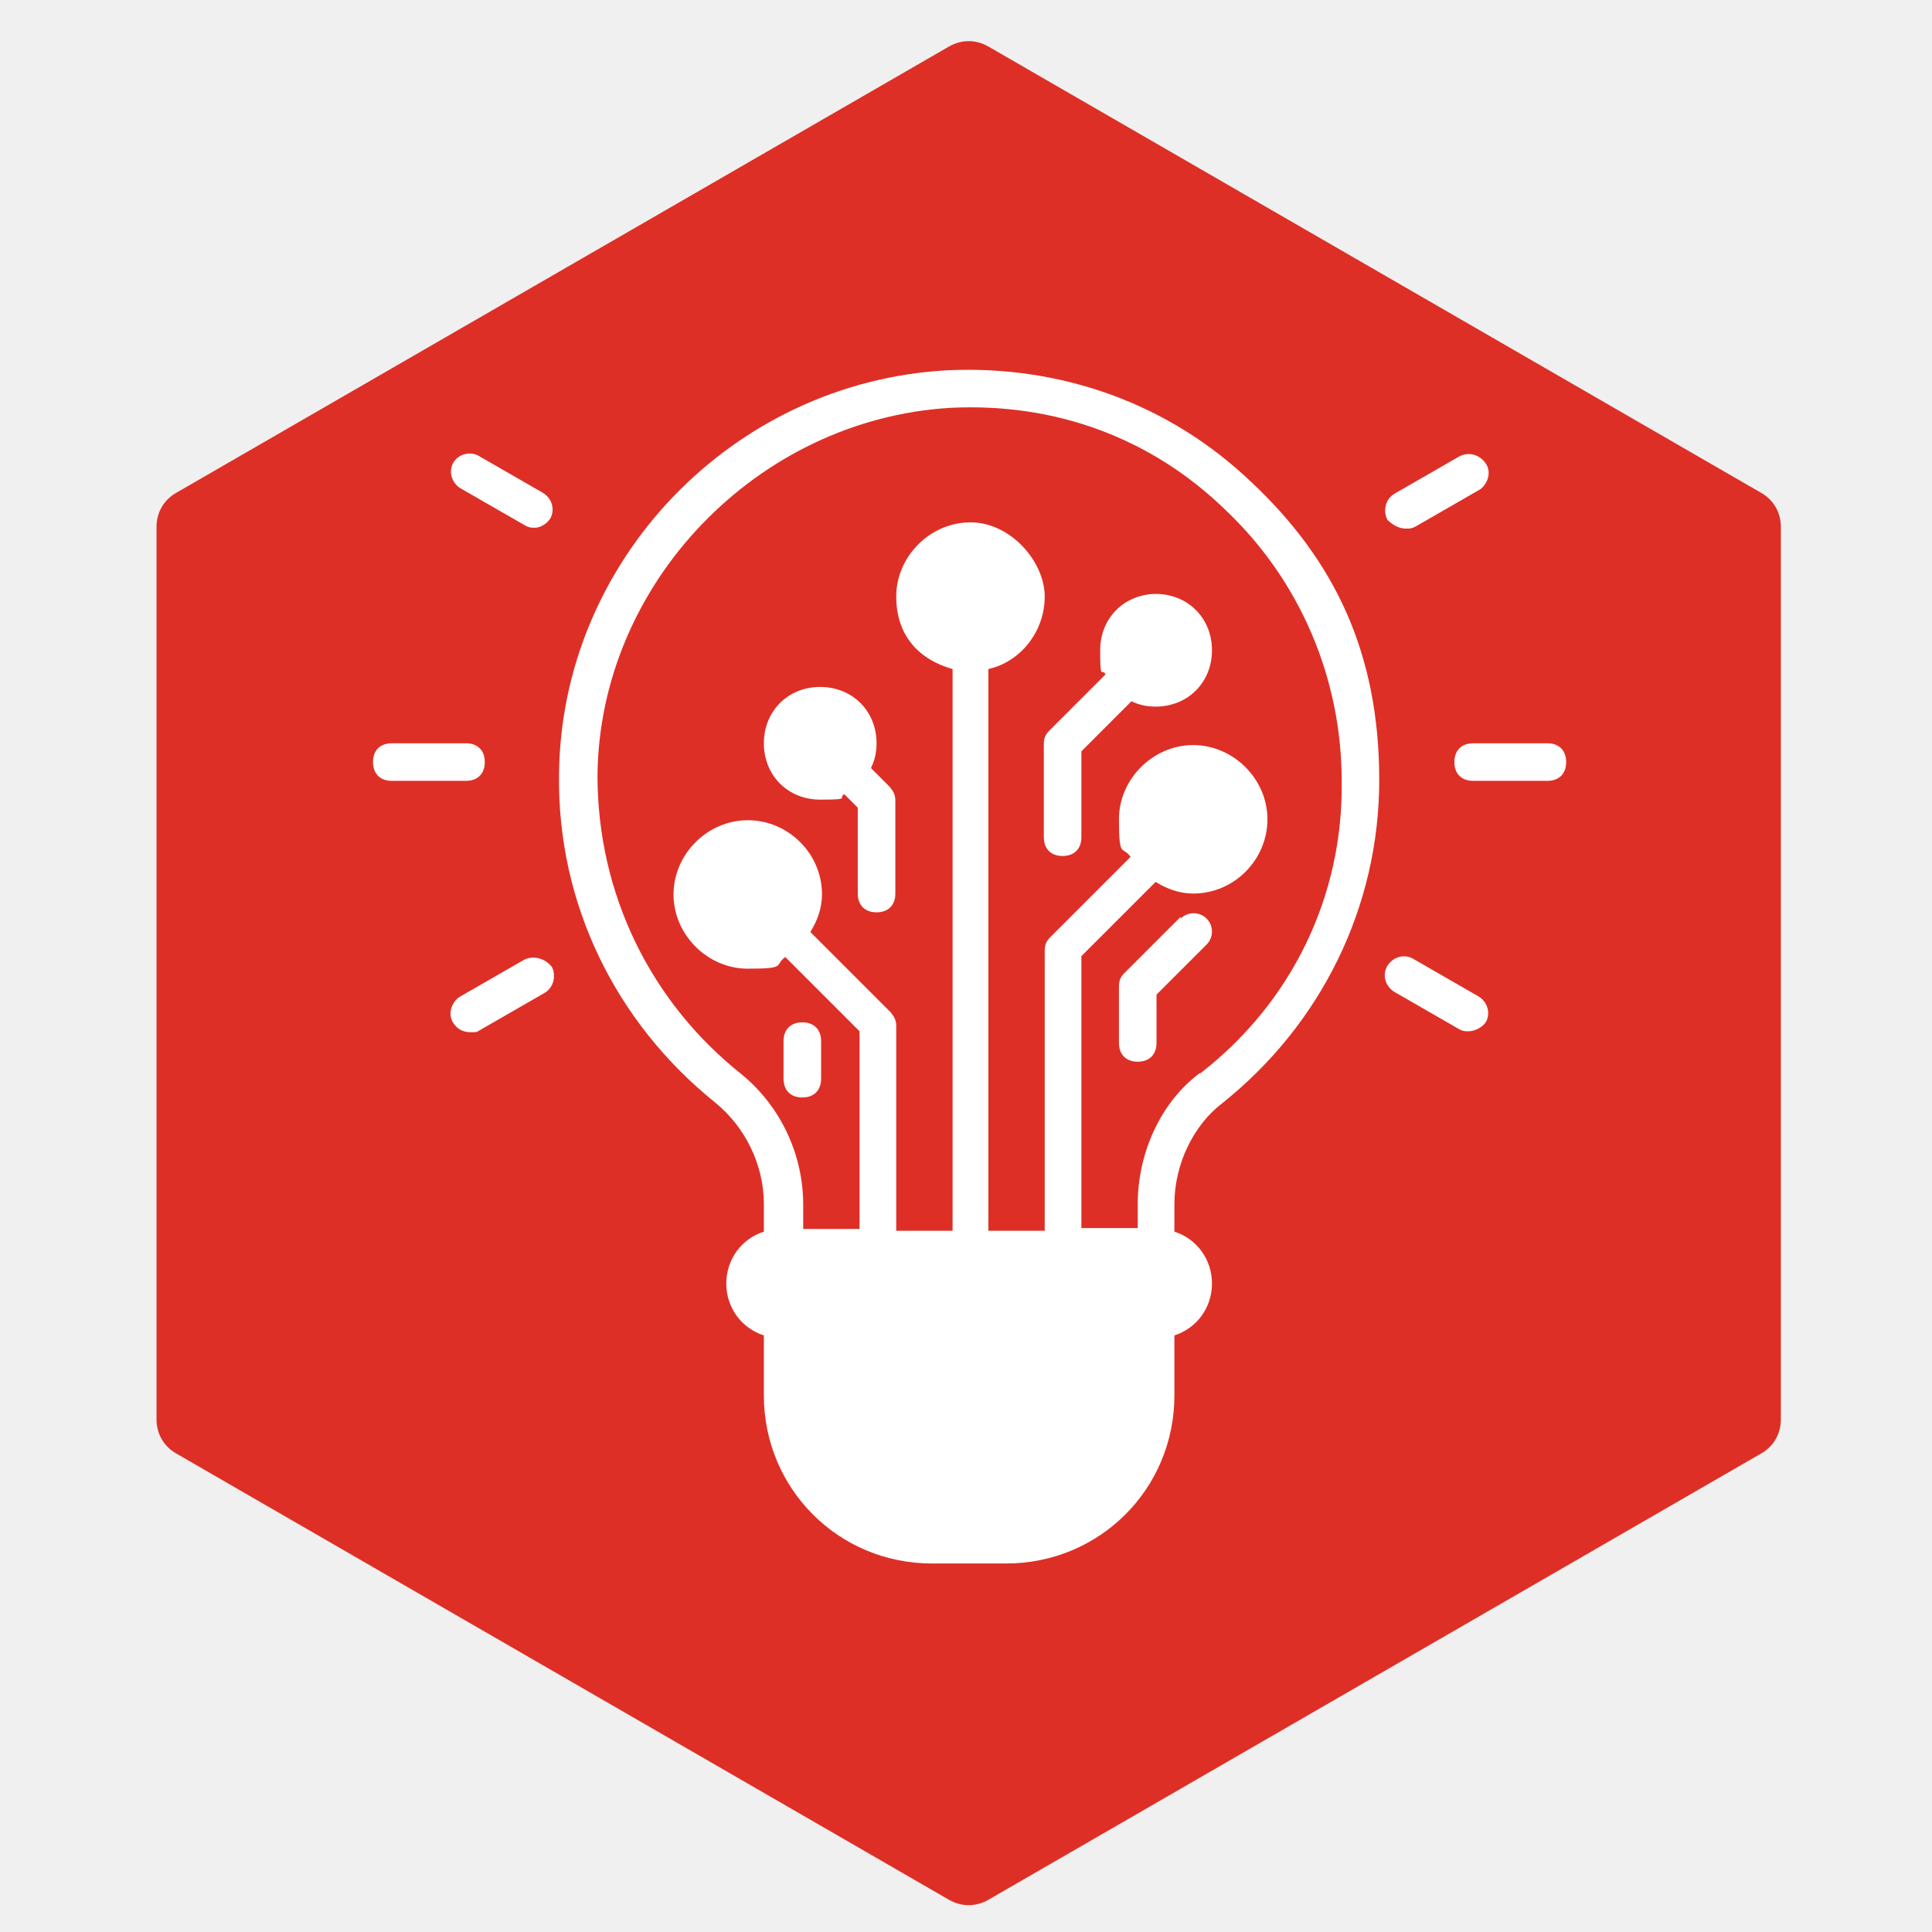
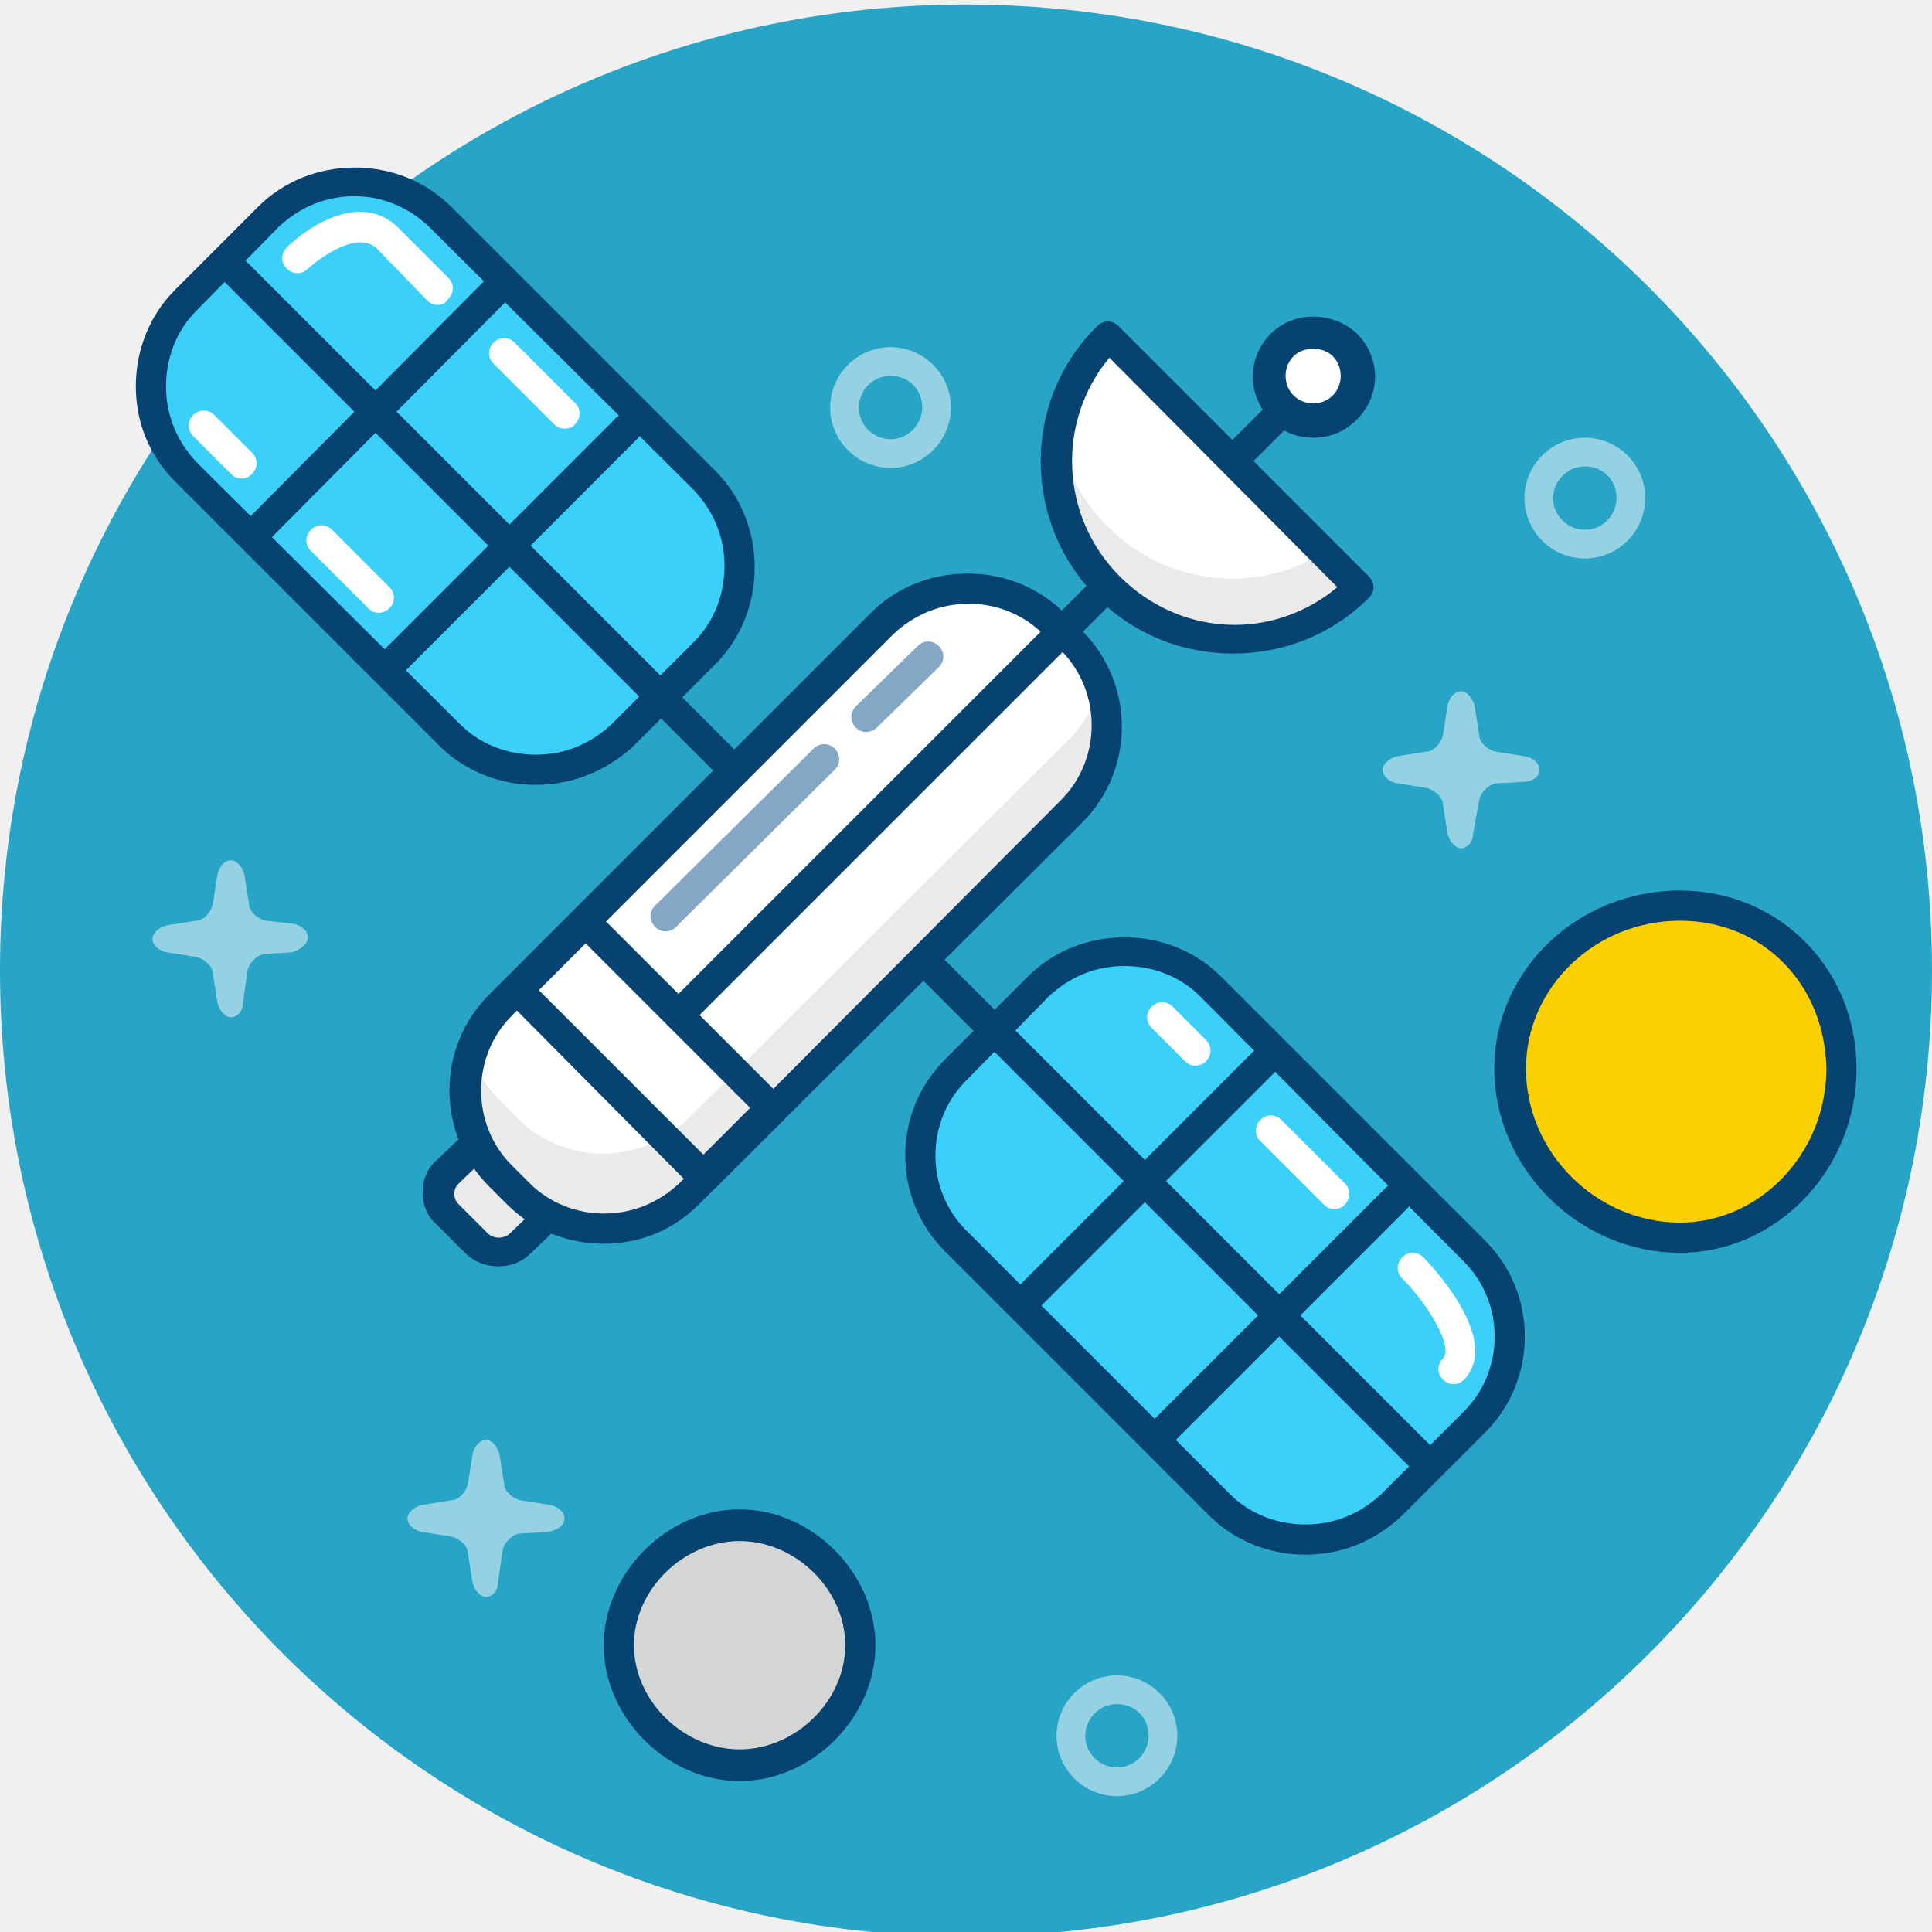
- <svg xmlns="http://www.w3.org/2000/svg" id="Layer_1" version="1.1" viewBox="0 0 216 216">
+ <svg xmlns="http://www.w3.org/2000/svg" width="128" height="128" viewBox="0 0 128 128" fill="none">
+   <g clip-path="url(#clip0_922_367)">
+     <path d="M64 128.3C99.346 128.3 128 99.646 128 64.3C128 28.954 99.346 0.3 64 0.3C28.654 0.3 0 28.954 0 64.3C0 99.646 28.654 128.3 64 128.3Z" fill="#28A5C6" />
+     <path d="M90 38.9C85.4 43.5 78 43.5 73.4 38.9C68.8 34.3 68.8 26.9 73.4 22.3L90 38.9Z" fill="white" />
+     <path d="M73.4 34.9C71.6 33.1 70.5 30.9 70.1 28.6C69.5 32.2 70.6 36.1 73.4 38.9C78 43.5 85.4 43.5 90 38.9L87.7 36.6C83.2 39.4 77.3 38.8 73.4 34.9Z" fill="#EAEAEA" />
+     <path d="M89.102 26.977C90.157 25.923 90.157 24.214 89.102 23.159C88.048 22.105 86.338 22.105 85.284 23.159C84.23 24.214 84.23 25.923 85.284 26.977C86.338 28.032 88.048 28.032 89.102 26.977Z" fill="white" />
+     <path d="M36.9 77.2C37.7 78 37.7 79.3 36.9 80L34.6 82.3C33.8 83.1 32.5 83.1 31.8 82.3L29.9 80.4C29.1 79.6 29.1 78.3 29.9 77.6L32.2 75.3C33 74.5 34.3 74.5 35 75.3L36.9 77.2Z" fill="#EAEAEA" />
+     <path d="M33 83.9C32.2 83.9 31.4 83.6 30.8 83L28.9 81.1C28.3 80.6 28 79.8 28 79C28 78.2 28.3 77.4 28.9 76.9L31.3 74.6C32.5 73.5 34.5 73.5 35.7 74.6L37.6 76.5C38.2 77.1 38.5 77.8 38.5 78.6C38.5 79.4 38.2 80.2 37.6 80.7L35.2 83C34.6 83.6 33.9 83.9 33 83.9ZM33.5 75.8C33.2 75.8 33 75.9 32.8 76.1L30.4 78.4C30.2 78.6 30.1 78.8 30.1 79.1C30.1 79.4 30.2 79.6 30.4 79.8L32.3 81.7C32.7 82.1 33.4 82.1 33.8 81.7L36.2 79.4C36.4 79.2 36.5 79 36.5 78.7C36.5 78.4 36.4 78.2 36.2 78L34.2 76C34 75.9 33.7 75.8 33.5 75.8Z" fill="#074370" />
+     <path d="M71 42.4C74.1 45.5 74.1 50.6 71 53.7L45.6 79.1C42.5 82.2 37.4 82.2 34.3 79.1L33.1 77.9C30 74.8 30 69.7 33.1 66.6L58.4 41.3C61.5 38.2 66.6 38.2 69.7 41.3L71 42.4Z" fill="white" />
+     <path d="M28.8 14.4C25.7 11.3 20.6 11.3 17.5 14.4L12 19.9C8.9 23 8.9 28.1 12 31.2L29.5 48.7C32.6 51.8 37.7 51.8 40.8 48.7L46.3 43.2C49.4 40.1 49.4 35 46.3 31.9L28.8 14.4Z" fill="#3AD0F9" />
+     <path d="M48.1 51.5C47.8 51.5 47.6 51.4 47.4 51.2L14.9 18.7C14.5 18.3 14.5 17.7 14.9 17.3C15.3 16.9 15.9 16.9 16.3 17.3L48.8 49.8C49.2 50.2 49.2 50.8 48.8 51.2C48.6 51.4 48.4 51.5 48.1 51.5Z" fill="#074370" />
+     <path d="M25.9 45C25.6 45 25.4 44.9 25.2 44.7C24.8 44.3 24.8 43.7 25.2 43.3L40.8 27.7C41.2 27.3 41.8 27.3 42.2 27.7C42.6 28.1 42.6 28.7 42.2 29.1L26.6 44.7C26.5 44.9 26.2 45 25.9 45Z" fill="#074370" />
+     <path d="M17.1 36.1C16.8 36.1 16.6 36 16.4 35.8C16 35.4 16 34.8 16.4 34.4L32 18.7C32.4 18.3 33 18.3 33.4 18.7C33.8 19.1 33.8 19.7 33.4 20.1L17.8 35.8C17.6 36 17.3 36.1 17.1 36.1Z" fill="#074370" />
+     <path d="M97.6 83.2C100.7 86.3 100.7 91.4 97.6 94.5L92.1 100C89 103.1 83.9 103.1 80.8 100L63.3 82.6C60.2 79.5 60.2 74.4 63.3 71.3L68.8 65.8C71.9 62.7 77 62.7 80.1 65.8L97.6 83.2Z" fill="#3AD0F9" />
+     <path d="M94 97.4C93.7 97.4 93.5 97.3 93.3 97.1L60.8 64.6C60.4 64.2 60.4 63.6 60.8 63.2C61.2 62.8 61.8 62.8 62.2 63.2L94.7 95.7C95.1 96.1 95.1 96.7 94.7 97.1C94.5 97.3 94.3 97.4 94 97.4Z" fill="#074370" />
+     <path d="M68 87.1C67.7 87.1 67.5 87 67.3 86.8C66.9 86.4 66.9 85.8 67.3 85.4L83 69.7C83.4 69.3 84 69.3 84.4 69.7C84.8 70.1 84.8 70.7 84.4 71.1L68.7 86.8C68.5 87 68.3 87.1 68 87.1Z" fill="#074370" />
+     <path d="M76.9 96C76.6 96 76.4 95.9 76.2 95.7C75.8 95.3 75.8 94.7 76.2 94.3L91.8 78.7C92.2 78.3 92.8 78.3 93.2 78.7C93.6 79.1 93.6 79.7 93.2 80.1L77.6 95.7C77.4 95.9 77.2 96 76.9 96Z" fill="#074370" />
+     <path d="M81.7 43.3C78.3 43.3 75.1 42 72.7 39.6C67.7 34.6 67.7 26.5 72.7 21.6C73.1 21.2 73.7 21.2 74.1 21.6L90.7 38.2C91.1 38.6 91.1 39.2 90.7 39.6C88.3 42 85.1 43.3 81.7 43.3ZM73.5 23.7C70 27.9 70.2 34.2 74.2 38.2C76.2 40.2 78.9 41.4 81.8 41.4C84.3 41.4 86.7 40.5 88.6 38.9L73.5 23.7Z" fill="#074370" />
+     <path d="M70.9 42.3C70.6 42.3 70.4 42.2 70.2 42C69.8 41.6 69.8 41 70.2 40.6L72.3 38.5C72.7 38.1 73.3 38.1 73.7 38.5C74.1 38.9 74.1 39.5 73.7 39.9L71.6 42C71.4 42.2 71.2 42.3 70.9 42.3Z" fill="#074370" />
+     <path d="M71 48.8L45.6 74.1C42.5 77.2 37.4 77.2 34.3 74.1L33.1 72.9C32.2 72 31.5 70.9 31.2 69.7C30.3 72.5 30.9 75.7 33.1 77.9L34.3 79.1C37.4 82.2 42.5 82.2 45.6 79.1L71 53.8C73.2 51.6 73.8 48.4 72.9 45.6C72.5 46.8 71.9 47.8 71 48.8Z" fill="#EAEAEA" />
+     <path d="M46.6 79C46.3 79 46.1 78.9 45.9 78.7L33.6 66.3C33.2 65.9 33.2 65.3 33.6 64.9L38.1 60.4C38.5 60 39.1 60 39.5 60.4L51.9 72.8C52.3 73.2 52.3 73.8 51.9 74.2L47.4 78.7C47.2 78.9 46.9 79 46.6 79ZM35.7 65.6L46.6 76.5L49.7 73.4L38.8 62.5L35.7 65.6Z" fill="#074370" />
+     <path d="M81.8 31.4C81.5 31.4 81.3 31.3 81.1 31.1C80.7 30.7 80.7 30.1 81.1 29.7L84.1 26.7C84.5 26.3 85.1 26.3 85.5 26.7C85.9 27.1 85.9 27.7 85.5 28.1L82.5 31.1C82.3 31.3 82.1 31.4 81.8 31.4Z" fill="#074370" />
+     <path d="M87 29C85.9 29 84.9 28.6 84.2 27.8C82.6 26.2 82.6 23.7 84.2 22.1C85.7 20.6 88.3 20.6 89.9 22.1C91.5 23.7 91.5 26.2 89.9 27.8C89.1 28.6 88.1 29 87 29ZM87 23.1C86.5 23.1 86 23.3 85.7 23.6C85 24.3 85 25.5 85.7 26.2C86.4 26.9 87.6 26.9 88.3 26.2C89 25.5 89 24.3 88.3 23.6C88 23.3 87.5 23.1 87 23.1Z" fill="#074370" />
+     <path d="M45.2 68C44.9 68 44.7 67.9 44.5 67.7C44.1 67.3 44.1 66.7 44.5 66.3L69.5 41.3C69.9 40.9 70.5 40.9 70.9 41.3C71.3 41.7 71.3 42.3 70.9 42.7L45.9 67.7C45.7 67.9 45.5 68 45.2 68Z" fill="#074370" />
+     <path d="M40 82.4C37.6 82.4 35.3 81.5 33.6 79.8L32.4 78.6C28.9 75.1 28.9 69.4 32.4 65.9L57.7 40.6C59.4 38.9 61.7 38 64.1 38C66.5 38 68.8 38.9 70.5 40.6L71.7 41.8C75.2 45.3 75.2 51 71.7 54.5L46.3 79.8C44.6 81.5 42.4 82.4 40 82.4ZM64.2 40C62.3 40 60.6 40.7 59.2 42L33.9 67.3C31.2 70 31.2 74.5 33.9 77.2L35.1 78.4C36.4 79.7 38.2 80.4 40 80.4C41.9 80.4 43.6 79.7 45 78.4L70.3 53C73 50.3 73 45.8 70.3 43.1L69.1 42C67.8 40.7 66 40 64.2 40Z" fill="#074370" />
+     <path d="M35.5 52C33.1 52 30.8 51.1 29.1 49.4L11.6 31.9C9.9 30.2 9 28 9 25.6C9 23.2 9.9 20.9 11.6 19.2L17.1 13.7C18.8 12 21.1 11.1 23.5 11.1C25.9 11.1 28.2 12 29.9 13.7L47.4 31.2C49.1 32.9 50 35.2 50 37.6C50 40 49.1 42.3 47.4 44L41.9 49.5C40.1 51.1 37.9 52 35.5 52ZM23.5 13C21.6 13 19.9 13.7 18.5 15L13 20.6C11.7 21.9 11 23.7 11 25.6C11 27.5 11.7 29.2 13 30.6L30.5 48C31.8 49.3 33.6 50 35.5 50C37.4 50 39.1 49.3 40.5 48L46 42.5C47.3 41.2 48 39.4 48 37.5C48 35.6 47.3 33.9 46 32.5L28.5 15.1C27.2 13.8 25.4 13 23.5 13Z" fill="#074370" />
+     <path d="M29 20.2C28.7 20.2 28.5 20.1 28.3 19.9L25 16.5C23.7 15.2 21.2 17.1 20.4 17.8C20 18.2 19.4 18.2 19 17.8C18.6 17.4 18.6 16.8 19 16.4C20.5 14.9 24 12.7 26.4 15.1L29.7 18.4C30.1 18.8 30.1 19.4 29.7 19.8C29.5 20.1 29.3 20.2 29 20.2Z" fill="white" />
+     <path d="M37.4 28.4C37.1 28.4 36.9 28.3 36.7 28.1L32.7 24.1C32.3 23.7 32.3 23.1 32.7 22.7C33.1 22.3 33.7 22.3 34.1 22.7L38.1 26.7C38.5 27.1 38.5 27.7 38.1 28.1C38 28.3 37.7 28.4 37.4 28.4Z" fill="white" />
+     <path d="M25.1 40.6C24.8 40.6 24.6 40.5 24.4 40.3L20.6 36.5C20.2 36.1 20.2 35.5 20.6 35.1C21 34.7 21.6 34.7 22 35.1L25.8 38.9C26.2 39.3 26.2 39.9 25.8 40.3C25.6 40.5 25.3 40.6 25.1 40.6Z" fill="white" />
+     <path d="M16 31.7C15.7 31.7 15.5 31.6 15.3 31.4L12.8 28.9C12.4 28.5 12.4 27.9 12.8 27.5C13.2 27.1 13.8 27.1 14.2 27.5L16.7 30C17.1 30.4 17.1 31 16.7 31.4C16.5 31.6 16.3 31.7 16 31.7Z" fill="white" />
+     <path d="M86.5 103C84.1 103 81.8 102.1 80.1 100.4L62.6 82.9C59.1 79.4 59.1 73.7 62.6 70.2L68.1 64.7C69.8 63 72.1 62.1 74.5 62.1C76.9 62.1 79.2 63 80.9 64.7L98.4 82.2C101.9 85.7 101.9 91.4 98.4 94.9L92.9 100.4C91.1 102.1 88.9 103 86.5 103ZM74.5 64C72.6 64 70.9 64.7 69.5 66L64 71.6C61.3 74.3 61.3 78.8 64 81.5L81.5 99C82.8 100.3 84.6 101 86.5 101C88.4 101 90.1 100.3 91.5 99L97 93.5C99.7 90.8 99.7 86.3 97 83.6L79.5 66C78.2 64.7 76.4 64 74.5 64Z" fill="#074370" />
+     <path d="M96.3 91.7C96 91.7 95.8 91.6 95.6 91.4C95.2 91 95.2 90.4 95.6 90C96.3 89.3 94.7 86.5 92.9 84.7C92.5 84.3 92.5 83.7 92.9 83.3C93.3 82.9 93.9 82.9 94.3 83.3C94.5 83.5 99.6 88.7 97 91.4C96.8 91.6 96.6 91.7 96.3 91.7Z" fill="white" />
+     <path d="M88.4 80.1C88.1 80.1 87.9 80 87.7 79.8L83.5 75.6C83.1 75.2 83.1 74.6 83.5 74.2C83.9 73.8 84.5 73.8 84.9 74.2L89.1 78.4C89.5 78.8 89.5 79.4 89.1 79.8C88.9 80 88.7 80.1 88.4 80.1Z" fill="white" />
+     <path d="M79.2 70.6C78.9 70.6 78.7 70.5 78.5 70.3L76.3 68.1C75.9 67.7 75.9 67.1 76.3 66.7C76.7 66.3 77.3 66.3 77.7 66.7L79.9 68.9C80.3 69.3 80.3 69.9 79.9 70.3C79.7 70.5 79.5 70.6 79.2 70.6Z" fill="white" />
+     <path opacity="0.5" d="M57.4 48.5C57.1 48.5 56.9 48.4 56.7 48.2C56.3 47.8 56.3 47.2 56.7 46.8L60.8 42.8C61.2 42.4 61.8 42.4 62.2 42.8C62.6 43.2 62.6 43.8 62.2 44.2L58.1 48.2C57.9 48.4 57.6 48.5 57.4 48.5Z" fill="#0C508E" />
+     <path opacity="0.5" d="M44.1 61.7C43.8 61.7 43.6 61.6 43.4 61.4C43 61 43 60.4 43.4 60L53.9 49.6C54.3 49.2 54.9 49.2 55.3 49.6C55.7 50 55.7 50.6 55.3 51L44.8 61.4C44.6 61.6 44.4 61.7 44.1 61.7Z" fill="#0C508E" />
+     <path d="M111.3 81.9C117.486 81.9 122.5 77.064 122.5 71.1C122.5 65.135 117.486 60.3 111.3 60.3C105.115 60.3 100.1 65.135 100.1 71.1C100.1 77.064 105.115 81.9 111.3 81.9Z" fill="#FBD000" />
+     <path d="M49 117C53.142 117 56.5 113.508 56.5 109.2C56.5 104.892 53.142 101.4 49 101.4C44.858 101.4 41.5 104.892 41.5 109.2C41.5 113.508 44.858 117 49 117Z" fill="#D4D6D6" />
+     <path d="M111.3 83C104.6 83 99 77.4 99 70.8C99 64.3 104.5 59 111.3 59C117.9 59 123 64.2 123 70.8C123 77.5 117.7 83 111.3 83ZM111.3 61C105.7 61 101.1 65.4 101.1 70.8C101.1 76.4 105.8 81 111.3 81C116.6 81 121 76.4 121 70.8C120.9 65.2 116.8 61 111.3 61Z" fill="#074370" />
+     <path d="M49 118C44.2 118 40 113.8 40 109C40 104.2 44.2 100 49 100C53.8 100 58 104.2 58 109C58 113.8 53.8 118 49 118ZM49 102.1C45.3 102.1 42 105.3 42 109C42 112.7 45.3 115.9 49 115.9C52.7 115.9 56 112.7 56 109C56 105.3 52.7 102.1 49 102.1Z" fill="#074370" />
+     <path opacity="0.5" d="M59 31C56.8 31 55 29.2 55 27C55 24.8 56.8 23 59 23C61.2 23 63 24.8 63 27C63 29.2 61.2 31 59 31ZM59 24.9C57.8 24.9 56.9 25.9 56.9 27C56.9 28.2 57.9 29.1 59 29.1C60.2 29.1 61.1 28.1 61.1 27C61.1 25.8 60.2 24.9 59 24.9Z" fill="white" />
+     <path opacity="0.5" d="M74 119C71.8 119 70 117.2 70 115C70 112.8 71.8 111 74 111C76.2 111 78 112.8 78 115C78 117.2 76.2 119 74 119ZM74 112.9C72.8 112.9 71.9 113.9 71.9 115C71.9 116.2 72.9 117.1 74 117.1C75.2 117.1 76.1 116.1 76.1 115C76.1 113.8 75.2 112.9 74 112.9Z" fill="white" />
+     <path opacity="0.5" d="M105 37C102.8 37 101 35.2 101 33C101 30.8 102.8 29 105 29C107.2 29 109 30.8 109 33C109 35.2 107.2 37 105 37ZM105 30.9C103.8 30.9 102.9 31.9 102.9 33C102.9 34.2 103.9 35.1 105 35.1C106.2 35.1 107.1 34.1 107.1 33C107.1 31.8 106.2 30.9 105 30.9Z" fill="white" />
+     <path opacity="0.5" d="M102 51C102 50.6 101.6 50.2 101 50.1L99.1 49.8C98.6 49.7 98 49.2 98 48.7L97.7 46.8C97.6 46.3 97.2 45.8 96.8 45.8C96.4 45.8 96 46.2 95.9 46.8L95.6 48.7C95.5 49.2 95 49.8 94.5 49.8L92.6 50.1C92.1 50.2 91.6 50.6 91.6 51C91.6 51.4 92 51.8 92.6 51.9L94.5 52.2C95 52.3 95.6 52.8 95.6 53.3L95.9 55.2C96 55.7 96.4 56.2 96.8 56.2C97.2 56.2 97.6 55.8 97.6 55.2L98 53C98.1 52.5 98.6 52 99.1 51.9L100.9 51.8C101.6 51.8 102 51.4 102 51Z" fill="white" />
+     <path opacity="0.5" d="M37.4 100.6C37.4 100.2 37 99.8 36.4 99.7L34.5 99.4C34 99.3 33.4 98.8 33.4 98.3L33.1 96.4C33 95.9 32.6 95.4 32.2 95.4C31.8 95.4 31.4 95.8 31.3 96.4L31 98.3C30.9 98.8 30.4 99.4 29.9 99.4L28 99.7C27.5 99.8 27 100.2 27 100.6C27 101 27.4 101.4 28 101.5L29.9 101.8C30.4 101.9 31 102.4 31 102.9L31.3 104.8C31.4 105.3 31.8 105.8 32.2 105.8C32.6 105.8 33 105.4 33 104.8L33.3 102.7C33.4 102.2 33.9 101.7 34.4 101.6L36.2 101.5C37 101.4 37.4 101 37.4 100.6Z" fill="white" />
+     <path opacity="0.5" d="M20.4 62.1C20.4 61.7 20 61.3 19.4 61.2L17.6 61C17.1 60.9 16.5 60.4 16.5 59.9L16.2 58C16.1 57.5 15.7 57 15.3 57C14.9 57 14.5 57.4 14.4 58L14.1 59.9C14 60.4 13.5 61 13 61L11.1 61.3C10.6 61.4 10.1 61.8 10.1 62.2C10.1 62.6 10.5 63 11.1 63.1L13 63.4C13.5 63.5 14.1 64 14.1 64.5L14.4 66.4C14.5 66.9 14.9 67.4 15.3 67.4C15.7 67.4 16.1 67 16.1 66.4L16.4 64.3C16.5 63.8 17 63.3 17.5 63.2L19.3 63.1C20 62.9 20.4 62.5 20.4 62.1Z" fill="white" />
+   </g>
  <defs>
-     <style>
-       .st0 {
-         fill: #fff;
-       }
- 
-       .st1 {
-         fill: #de2f26;
-         fill-rule: evenodd;
-       }
-     </style>
+     <clipPath id="clip0_922_367">
+       <rect width="128" height="128" fill="white" />
+     </clipPath>
  </defs>
-   <path class="st1" d="M17.5,58.9v99.8c0,1.6.8,3,2.2,3.8l86.4,49.9c1.4.8,3,.8,4.4,0l86.4-49.9c1.4-.8,2.2-2.2,2.2-3.8V58.9c0-1.6-.8-3-2.2-3.8L110.5,5.2c-1.4-.8-3-.8-4.4,0L19.7,55.1c-1.4.8-2.2,2.2-2.2,3.8" />
-   <g>
-     <path class="st0" d="M139.9,53.9c-9.2-8.8-21.3-13.1-34-12.5-24,1.3-43.2,21.3-43.4,45.2-.2,14.4,6.3,27.7,17.5,36.7,3.3,2.7,5.4,6.9,5.4,11.3v3.1c-2.5.8-4.2,3.1-4.2,5.8s1.7,5,4.2,5.8v6.7c0,10.4,8.3,18.8,18.8,18.8h8.3c10.4,0,18.8-8.3,18.8-18.8v-6.7c2.5-.8,4.2-3.1,4.2-5.8s-1.7-5-4.2-5.8v-3.1c0-4.4,2.1-8.8,5.4-11.3,11-8.8,17.5-21.9,17.5-36.1s-5-24.6-14.4-33.4h0ZM134.1,120c-4.4,3.3-6.9,9-6.9,14.6v2.7h-6.3v-30.4l8.3-8.3c1.3.8,2.7,1.3,4.2,1.3,4.6,0,8.3-3.8,8.3-8.3s-3.8-8.3-8.3-8.3-8.3,3.8-8.3,8.3.4,2.9,1.3,4.2l-9,9c-.4.4-.6.8-.6,1.5v31.3h-6.3v-62.8c3.6-.8,6.3-4.2,6.3-8.1s-3.8-8.3-8.3-8.3-8.3,3.8-8.3,8.3,2.7,7.1,6.3,8.1v62.8h-6.3v-22.9c0-.6-.2-1-.6-1.5l-9-9c.8-1.3,1.3-2.7,1.3-4.2,0-4.6-3.8-8.3-8.3-8.3s-8.3,3.8-8.3,8.3,3.8,8.3,8.3,8.3,2.9-.4,4.2-1.3l8.3,8.3v22.1h-6.3v-2.7c0-5.6-2.5-11-6.9-14.6-10.2-8.1-16.1-20.2-16.1-33.4.2-21.5,17.9-39.8,39.4-41.1,11.7-.6,22.5,3.3,30.9,11.5,8.3,7.9,12.9,18.8,12.9,30.2.2,12.9-5.6,24.8-15.8,32.7h0Z" />
-     <path class="st0" d="M129.3,66.4c-3.6,0-6.3,2.7-6.3,6.3s.2,1.9.6,2.7l-6.3,6.3c-.4.4-.6.8-.6,1.5v10.4c0,1.3.8,2.1,2.1,2.1s2.1-.8,2.1-2.1v-9.6l5.6-5.6c.8.4,1.7.6,2.7.6,3.6,0,6.3-2.7,6.3-6.3s-2.7-6.3-6.3-6.3h0Z" />
-     <path class="st0" d="M97.4,85.8c.4-.8.6-1.7.6-2.7,0-3.6-2.7-6.3-6.3-6.3s-6.3,2.7-6.3,6.3,2.7,6.3,6.3,6.3,1.9-.2,2.7-.6l1.5,1.5v9.6c0,1.3.8,2.1,2.1,2.1s2.1-.8,2.1-2.1v-10.4c0-.6-.2-1-.6-1.5l-2.1-2.1h0Z" />
-     <path class="st0" d="M132,102.5l-6.3,6.3c-.4.4-.6.8-.6,1.5v6.3c0,1.3.8,2.1,2.1,2.1s2.1-.8,2.1-2.1v-5.4l5.6-5.6c.8-.8.8-2.1,0-2.9s-2.1-.8-2.9,0h0Z" />
-     <path class="st0" d="M89.7,122.7c1.3,0,2.1-.8,2.1-2.1v-4.2c0-1.3-.8-2.1-2.1-2.1s-2.1.8-2.1,2.1v4.2c0,1.3.8,2.1,2.1,2.1Z" />
-     <path class="st0" d="M173,83.1h-8.3c-1.3,0-2.1.8-2.1,2.1s.8,2.1,2.1,2.1h8.3c1.3,0,2.1-.8,2.1-2.1s-.8-2.1-2.1-2.1Z" />
-     <path class="st0" d="M157.2,59.1c.4,0,.6,0,1-.2l7.3-4.2c.8-.6,1.3-1.9.6-2.9s-1.9-1.3-2.9-.8l-7.3,4.2c-1,.6-1.3,1.9-.8,2.9.6.6,1.3,1,2.1,1h0Z" />
-     <path class="st0" d="M165.3,111.4l-7.3-4.2c-1-.6-2.3-.2-2.9.8-.6,1-.2,2.3.8,2.9l7.3,4.2c.4.2.6.2,1,.2.6,0,1.5-.4,1.9-1,.6-1,.2-2.3-.8-2.9h0Z" />
-     <path class="st0" d="M54.2,85.2c0-1.3-.8-2.1-2.1-2.1h-8.3c-1.3,0-2.1.8-2.1,2.1s.8,2.1,2.1,2.1h8.3c1.3,0,2.1-.8,2.1-2.1Z" />
-     <path class="st0" d="M60.7,55.1l-7.3-4.2c-.8-.4-2.1-.2-2.7.8-.6,1-.2,2.3.8,2.9l7.3,4.2c.4.2.6.2,1,.2.6,0,1.3-.4,1.7-1,.6-1,.2-2.3-.8-2.9h0Z" />
-     <path class="st0" d="M58.6,107.3l-7.3,4.2c-.8.6-1.3,1.9-.6,2.9.4.6,1,1,1.9,1s.6,0,1-.2l7.3-4.2c1-.6,1.3-1.9.8-2.9-.8-1-2.1-1.3-3.1-.8h0Z" />
-   </g>
</svg>
